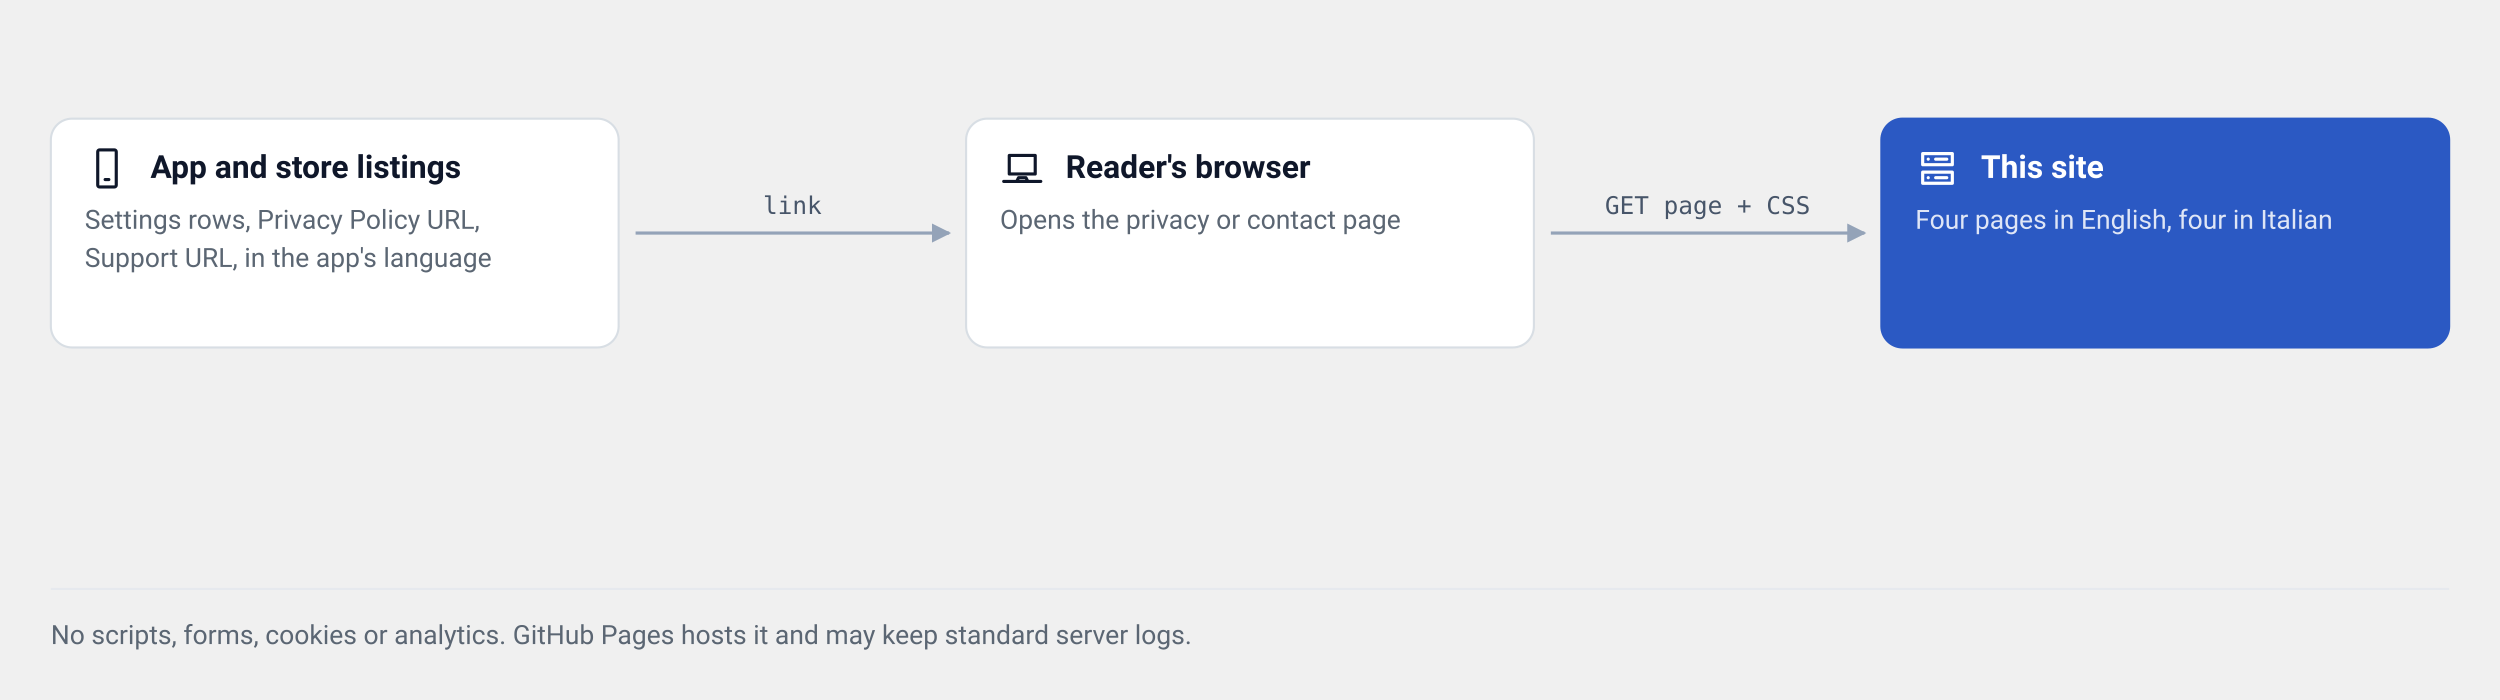
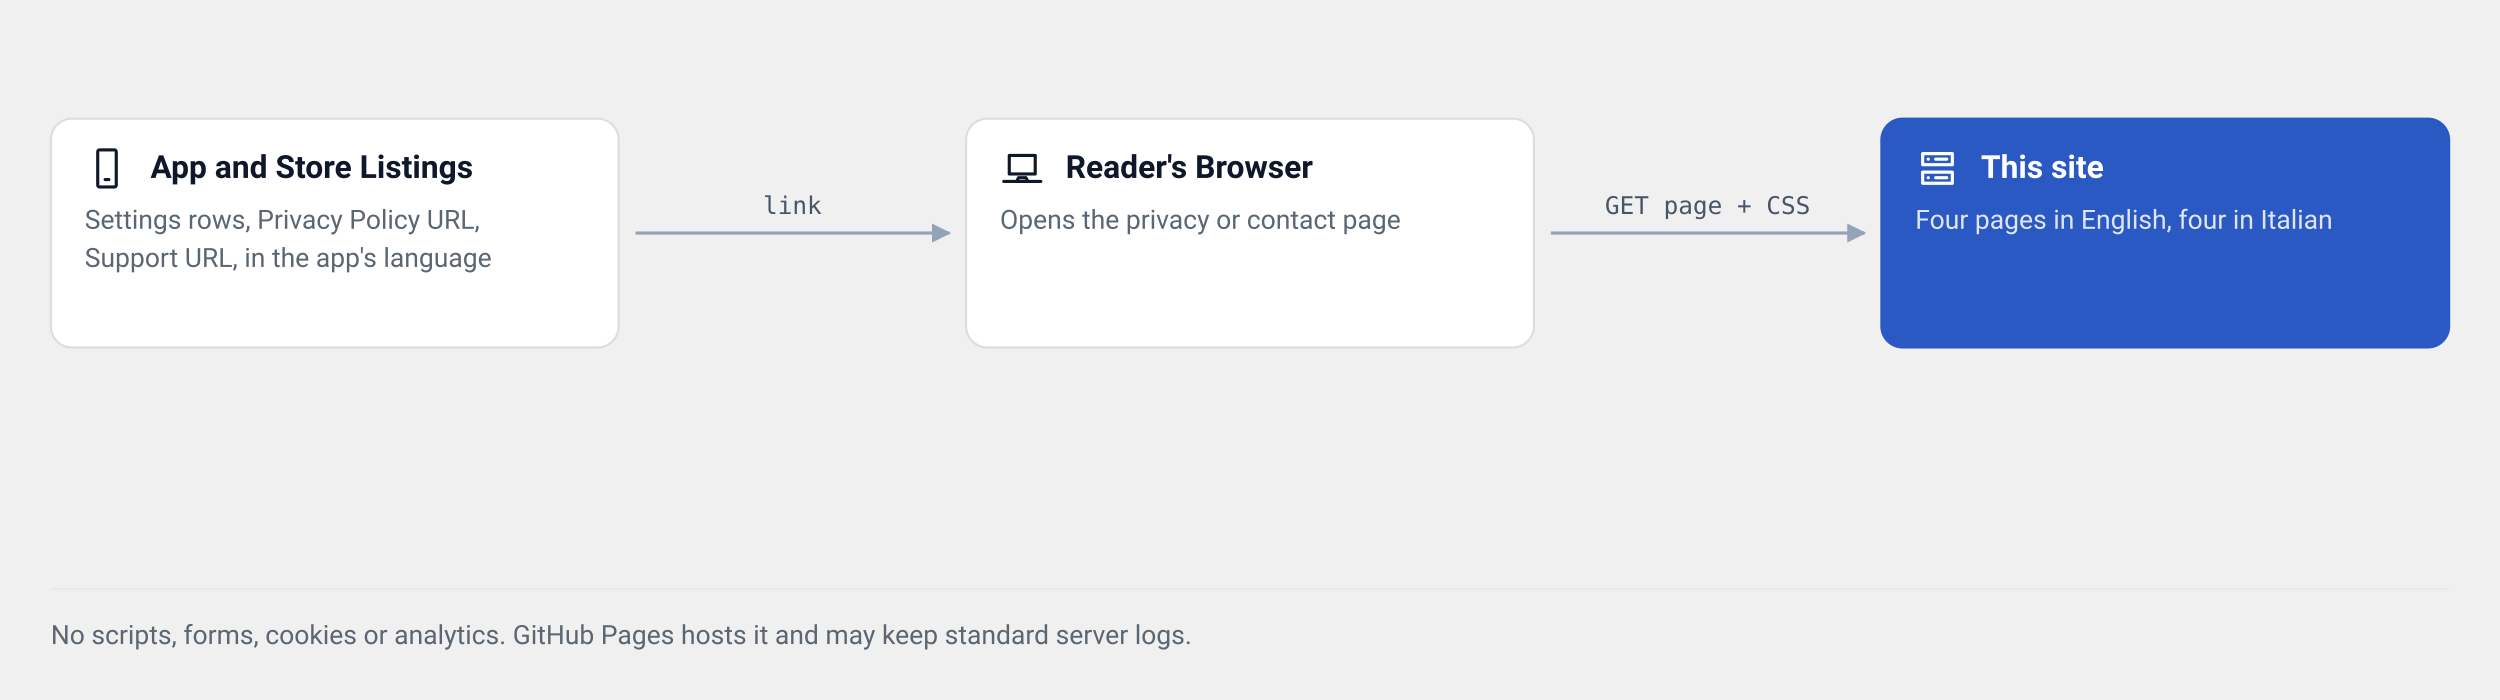
<svg xmlns="http://www.w3.org/2000/svg" viewBox="0 0 1180 330" width="1180" height="330" role="img" aria-label="The app's Settings and the store listings link to this site; a reader's browser fetches static HTML and CSS from GitHub Pages, in English or Italian.">
  <defs>
    <marker id="a" viewBox="0 0 10 10" refX="9" refY="5" markerWidth="6" markerHeight="6" orient="auto-start-reverse">
      <path d="M0 0 10 5 0 10z" fill="#94a3b8" />
    </marker>
    <marker id="b" viewBox="0 0 10 10" refX="1" refY="5" markerWidth="6" markerHeight="6" orient="auto">
      <path d="M10 0 0 5 10 10z" fill="#94a3b8" />
    </marker>
  </defs>
  <rect x="24" y="56" width="268" height="108" rx="10" fill="#ffffff" stroke="#d8dee4" stroke-width="1" />
  <g transform="translate(40.0,69.0) scale(0.875)" fill="none" stroke="#0f172a" stroke-width="1.7" stroke-linecap="round" stroke-linejoin="round">
    <path d="M8 2h8a1 1 0 0 1 1 1v18a1 1 0 0 1-1 1H8a1 1 0 0 1-1-1V3a1 1 0 0 1 1-1z M11 18h2" />
  </g>
-   <text x="71.0" y="84.0" font-family="system-ui,-apple-system,'Segoe UI',Roboto,Helvetica,Arial,sans-serif" font-size="15" fill="#0f172a" text-anchor="start" font-weight="600">App and store listings</text>
+   <text x="71.0" y="84.0" font-family="system-ui,-apple-system,'Segoe UI',Roboto,Helvetica,Arial,sans-serif" font-size="15" fill="#0f172a" text-anchor="start" font-weight="600">App and Store Listings</text>
  <text x="40.0" y="108.0" font-family="system-ui,-apple-system,'Segoe UI',Roboto,Helvetica,Arial,sans-serif" font-size="12.5" fill="#5b6673" text-anchor="start">Settings rows, Privacy Policy URL,</text>
  <text x="40.0" y="126.0" font-family="system-ui,-apple-system,'Segoe UI',Roboto,Helvetica,Arial,sans-serif" font-size="12.5" fill="#5b6673" text-anchor="start">Support URL, in the app's language</text>
  <rect x="456" y="56" width="268" height="108" rx="10" fill="#ffffff" stroke="#d8dee4" stroke-width="1" />
  <g transform="translate(472.0,69.0) scale(0.875)" fill="none" stroke="#0f172a" stroke-width="1.7" stroke-linecap="round" stroke-linejoin="round">
    <path d="M5 5h14v10H5z M2 19h20 M9 19l1-2h4l1 2" />
  </g>
-   <text x="503.0" y="84.0" font-family="system-ui,-apple-system,'Segoe UI',Roboto,Helvetica,Arial,sans-serif" font-size="15" fill="#0f172a" text-anchor="start" font-weight="600">Reader's browser</text>
+   <text x="503.0" y="84.0" font-family="system-ui,-apple-system,'Segoe UI',Roboto,Helvetica,Arial,sans-serif" font-size="15" fill="#0f172a" text-anchor="start" font-weight="600">Reader's Browser</text>
  <text x="472.0" y="108.0" font-family="system-ui,-apple-system,'Segoe UI',Roboto,Helvetica,Arial,sans-serif" font-size="12.5" fill="#5b6673" text-anchor="start">Opens the privacy or contact page</text>
  <rect x="888" y="56" width="268" height="108" rx="10" fill="#2b59c3" stroke="#2b59c3" stroke-width="1" />
  <g transform="translate(904.0,69.0) scale(0.875)" fill="none" stroke="#ffffff" stroke-width="1.7" stroke-linecap="round" stroke-linejoin="round">
    <path d="M4 4h16v6H4z M4 14h16v6H4z M7 7h.01 M7 17h.01 M11 7h6 M11 17h6" />
  </g>
  <text x="935.0" y="84.0" font-family="system-ui,-apple-system,'Segoe UI',Roboto,Helvetica,Arial,sans-serif" font-size="15" fill="#ffffff" text-anchor="start" font-weight="600">This site</text>
  <text x="904.0" y="108.0" font-family="system-ui,-apple-system,'Segoe UI',Roboto,Helvetica,Arial,sans-serif" font-size="12.5" fill="#ffffff" text-anchor="start" opacity="0.85">Four pages in English, four in Italian</text>
  <polyline points="300,110.0 448,110.0" fill="none" stroke="#94a3b8" stroke-width="1.5" marker-end="url(#a)" />
  <text x="374.0" y="101.0" font-family="ui-monospace,SFMono-Regular,'SF Mono',Menlo,Consolas,monospace" font-size="11.5" fill="#475569" text-anchor="middle">link</text>
  <polyline points="732,110.0 880,110.0" fill="none" stroke="#94a3b8" stroke-width="1.5" marker-end="url(#a)" />
  <text x="806.0" y="101.0" font-family="ui-monospace,SFMono-Regular,'SF Mono',Menlo,Consolas,monospace" font-size="11.5" fill="#475569" text-anchor="middle">GET page + CSS</text>
  <line x1="24" y1="278" x2="1156" y2="278" stroke="#e6e9ee" stroke-width="1" />
  <text x="24.0" y="304.0" font-family="system-ui,-apple-system,'Segoe UI',Roboto,Helvetica,Arial,sans-serif" font-size="12.5" fill="#5b6673" text-anchor="start">No scripts, forms, cookies or analytics. GitHub Pages hosts it and may keep standard server logs.</text>
</svg>
